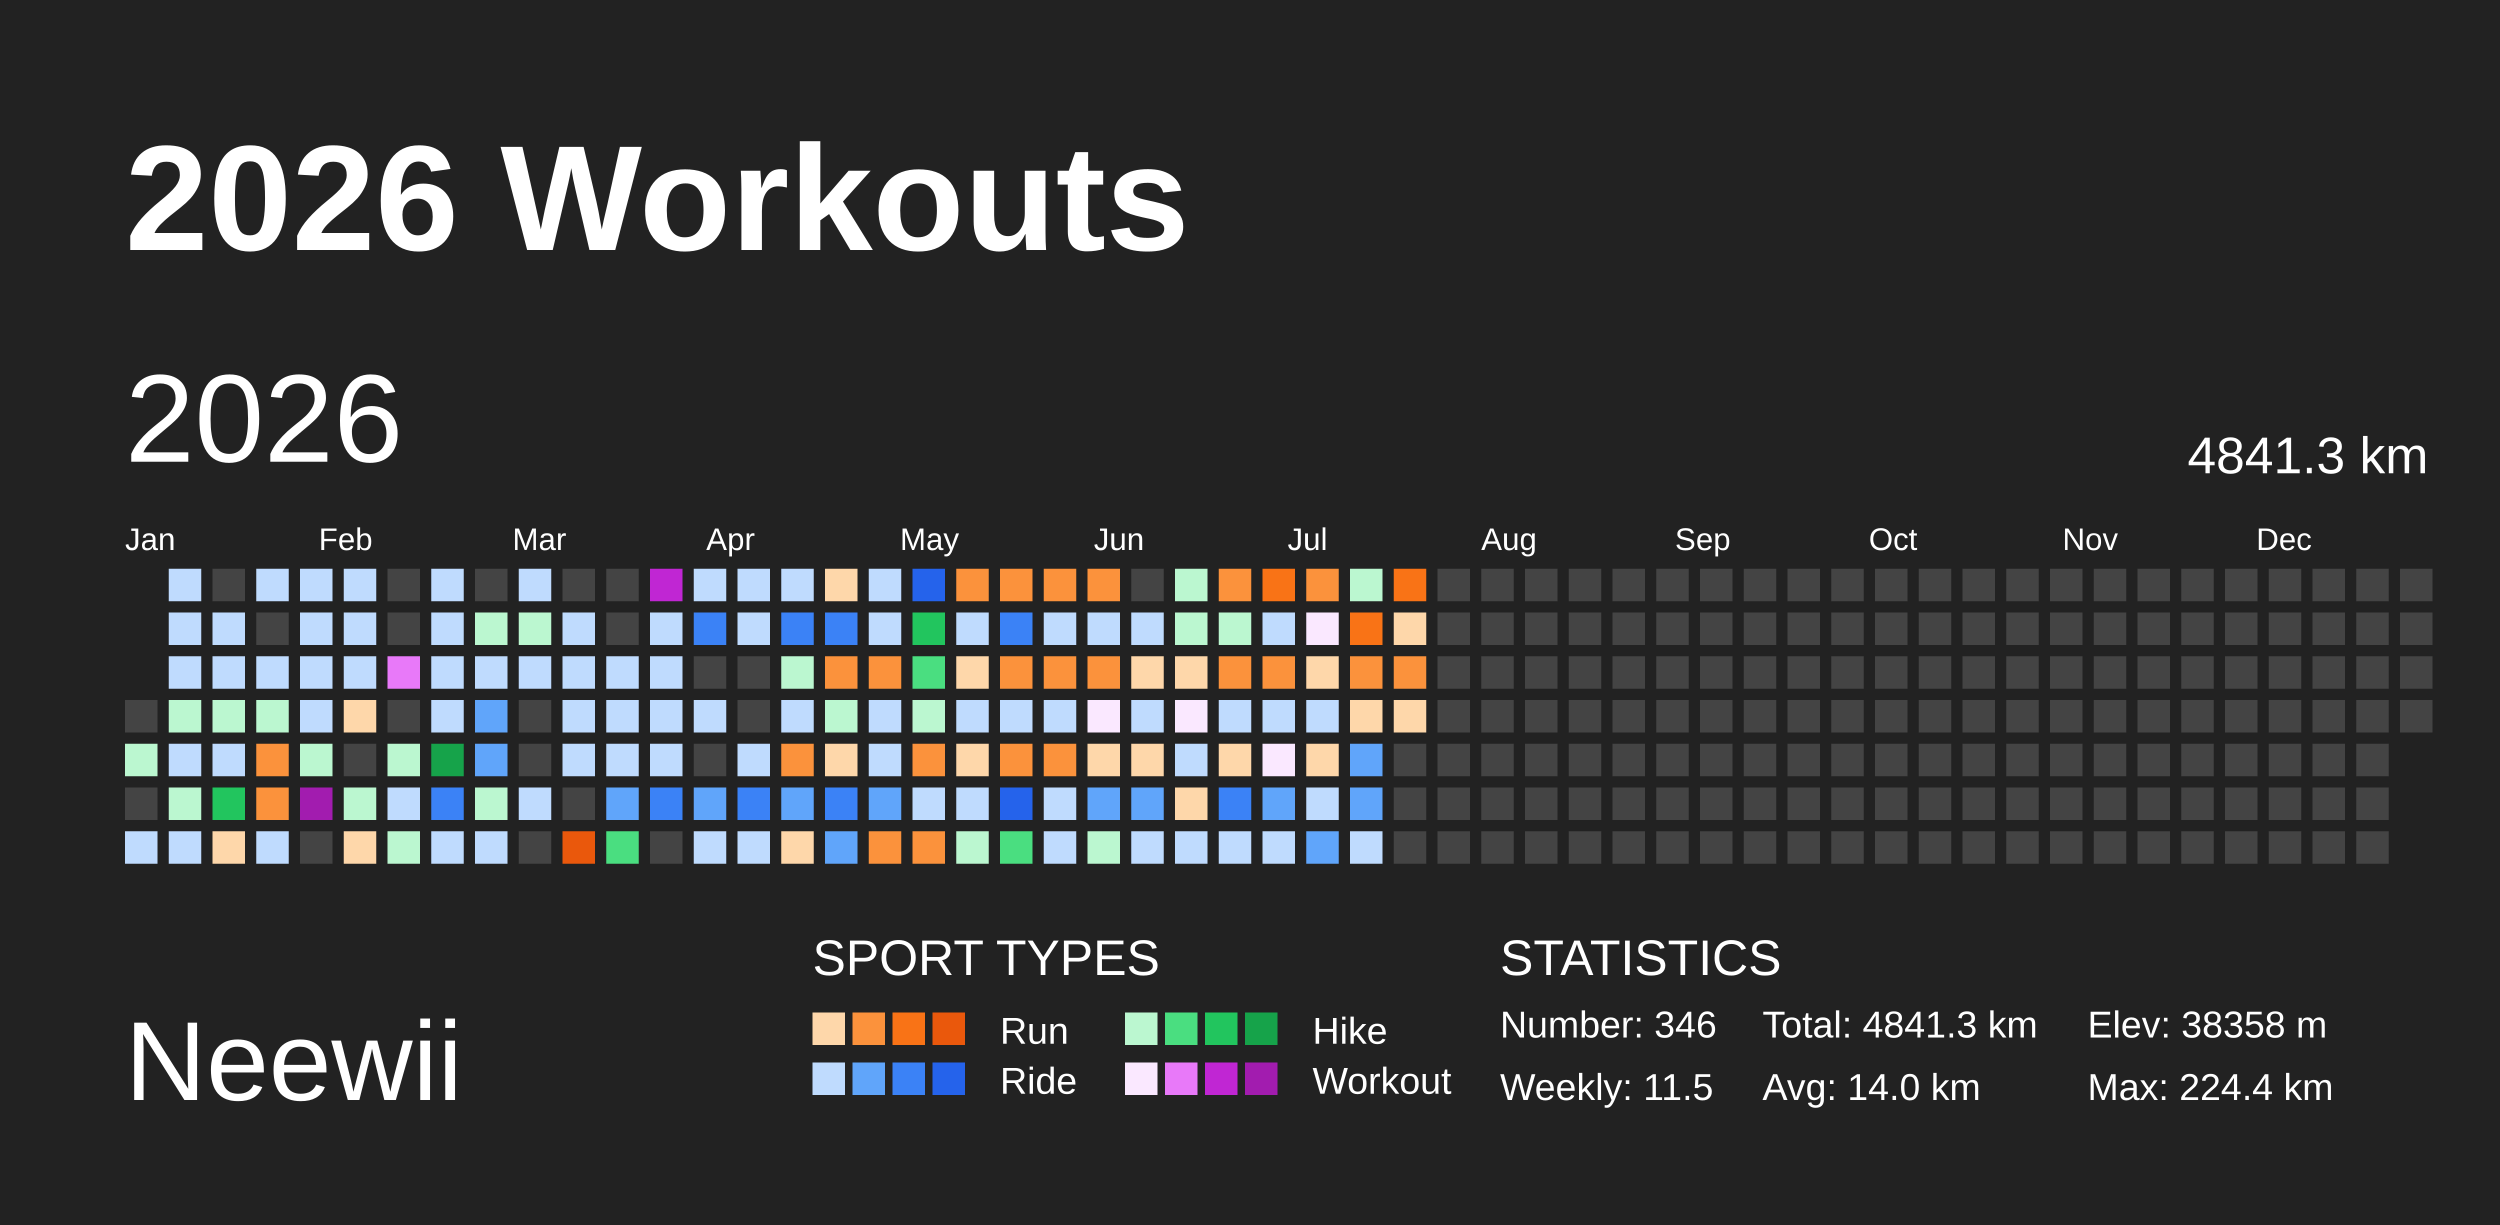
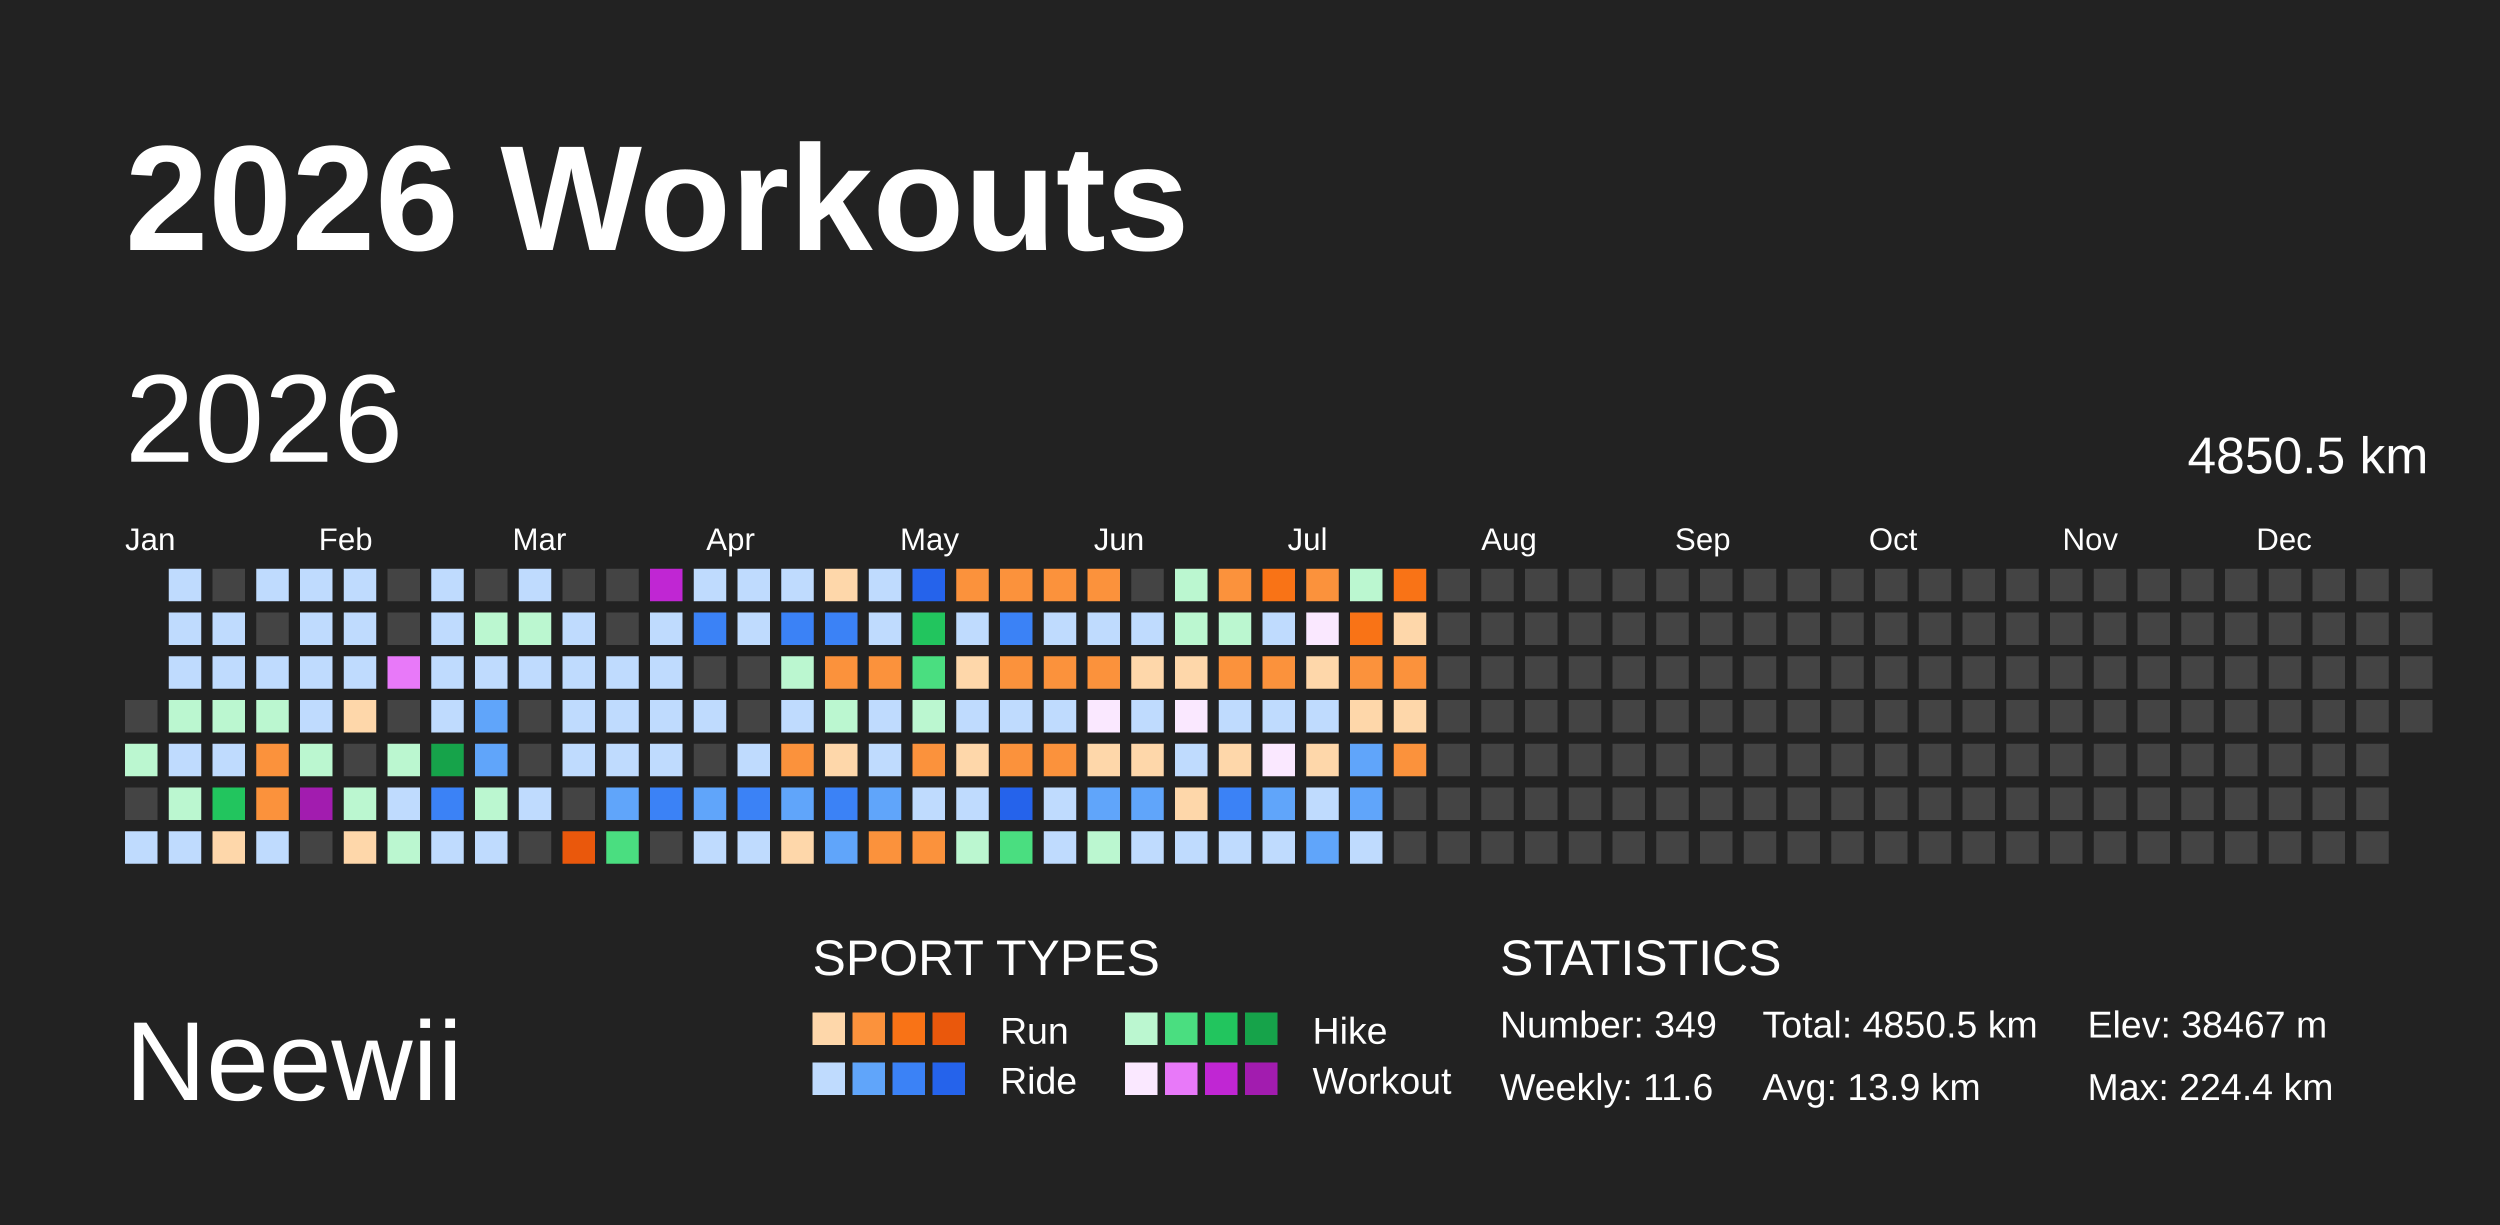
<svg xmlns="http://www.w3.org/2000/svg" baseProfile="full" height="98mm" version="1.1" viewBox="0,0,200,98" width="200mm">
  <defs />
  <rect fill="#222222" height="98" width="200" x="0" y="0" />
  <text fill="#FFFFFF" style="font-size:12px; font-family:Arial; font-weight:bold;" x="10" y="20">2026 Workouts</text>
  <text fill="#FFFFFF" style="font-size:9px; font-family:Arial" x="10" y="88">Neewii</text>
  <text fill="#FFFFFF" style="font-size:4px; font-family:Arial" x="65" y="78">SPORT TYPES</text>
  <rect fill="#fed7aa" height="2.6" width="2.6" x="65.0" y="81" />
  <rect fill="#fb923c" height="2.6" width="2.6" x="68.2" y="81" />
  <rect fill="#f97316" height="2.6" width="2.6" x="71.4" y="81" />
  <rect fill="#ea580c" height="2.6" width="2.6" x="74.6" y="81" />
  <text fill="#FFFFFF" style="font-size:3px; font-family:Arial" x="80" y="83.5">Run</text>
  <rect fill="#bbf7d0" height="2.6" width="2.6" x="90.0" y="81" />
  <rect fill="#4ade80" height="2.6" width="2.6" x="93.2" y="81" />
  <rect fill="#22c55e" height="2.6" width="2.6" x="96.4" y="81" />
  <rect fill="#16a34a" height="2.6" width="2.6" x="99.6" y="81" />
  <text fill="#FFFFFF" style="font-size:3px; font-family:Arial" x="105" y="83.5">Hike</text>
  <rect fill="#bfdbfe" height="2.6" width="2.6" x="65.0" y="85" />
  <rect fill="#60a5fa" height="2.6" width="2.6" x="68.2" y="85" />
  <rect fill="#3b82f6" height="2.6" width="2.6" x="71.4" y="85" />
  <rect fill="#2563eb" height="2.6" width="2.6" x="74.6" y="85" />
  <text fill="#FFFFFF" style="font-size:3px; font-family:Arial" x="80" y="87.5">Ride</text>
  <rect fill="#fae8ff" height="2.6" width="2.6" x="90.0" y="85" />
  <rect fill="#e879f9" height="2.6" width="2.6" x="93.2" y="85" />
  <rect fill="#c026d3" height="2.6" width="2.6" x="96.4" y="85" />
  <rect fill="#a21caf" height="2.6" width="2.6" x="99.6" y="85" />
  <text fill="#FFFFFF" style="font-size:3px; font-family:Arial" x="105" y="87.5">Workout</text>
  <text fill="#FFFFFF" style="font-size:4px; font-family:Arial" x="120" y="78">STATISTICS</text>
-   <text fill="#FFFFFF" style="font-size:3px; font-family:Arial" x="120" y="83">Number: 346</text>
-   <text fill="#FFFFFF" style="font-size:3px; font-family:Arial" x="120" y="88">Weekly: 11.5</text>
-   <text fill="#FFFFFF" style="font-size:3px; font-family:Arial" x="141" y="83">Total: 4841.3 km</text>
-   <text fill="#FFFFFF" style="font-size:3px; font-family:Arial" x="141" y="88">Avg: 14.0 km</text>
-   <text fill="#FFFFFF" style="font-size:3px; font-family:Arial" x="167" y="83">Elev: 38358 m</text>
+   <text fill="#FFFFFF" style="font-size:3px; font-family:Arial" x="120" y="83">Number: 349</text>
+   <text fill="#FFFFFF" style="font-size:3px; font-family:Arial" x="120" y="88">Weekly: 11.6</text>
+   <text fill="#FFFFFF" style="font-size:3px; font-family:Arial" x="141" y="83">Total: 4850.5 km</text>
+   <text fill="#FFFFFF" style="font-size:3px; font-family:Arial" x="141" y="88">Avg: 13.9 km</text>
+   <text fill="#FFFFFF" style="font-size:3px; font-family:Arial" x="167" y="83">Elev: 38467 m</text>
  <text fill="#FFFFFF" style="font-size:3px; font-family:Arial" x="167" y="88">Max: 224.4 km</text>
  <text dominant-baseline="hanging" fill="#FFFFFF" style="font-size:10.0px; font-family:Arial;" x="10" y="30">2026</text>
-   <text dominant-baseline="hanging" fill="#FFFFFF" style="font-size:4.125px; font-family:Arial;" x="175" y="35">4841.3 km</text>
+   <text dominant-baseline="hanging" fill="#FFFFFF" style="font-size:4.125px; font-family:Arial;" x="175" y="35">4850.5 km</text>
  <text fill="#FFFFFF" style="font-size:2.5px; font-family:Arial" x="10.0" y="44">Jan</text>
  <text fill="#FFFFFF" style="font-size:2.5px; font-family:Arial" x="25.5" y="44">Feb</text>
  <text fill="#FFFFFF" style="font-size:2.5px; font-family:Arial" x="41.0" y="44">Mar</text>
  <text fill="#FFFFFF" style="font-size:2.5px; font-family:Arial" x="56.5" y="44">Apr</text>
  <text fill="#FFFFFF" style="font-size:2.5px; font-family:Arial" x="72.0" y="44">May</text>
  <text fill="#FFFFFF" style="font-size:2.5px; font-family:Arial" x="87.5" y="44">Jun</text>
  <text fill="#FFFFFF" style="font-size:2.5px; font-family:Arial" x="103.0" y="44">Jul</text>
  <text fill="#FFFFFF" style="font-size:2.5px; font-family:Arial" x="118.5" y="44">Aug</text>
  <text fill="#FFFFFF" style="font-size:2.5px; font-family:Arial" x="134.0" y="44">Sep</text>
  <text fill="#FFFFFF" style="font-size:2.5px; font-family:Arial" x="149.5" y="44">Oct</text>
  <text fill="#FFFFFF" style="font-size:2.5px; font-family:Arial" x="165.0" y="44">Nov</text>
  <text fill="#FFFFFF" style="font-size:2.5px; font-family:Arial" x="180.5" y="44">Dec</text>
  <rect fill="#444444" height="2.6" width="2.6" x="10.0" y="56.0" />
  <rect fill="#bbf7d0" height="2.6" width="2.6" x="10.0" y="59.5" />
  <rect fill="#444444" height="2.6" width="2.6" x="10.0" y="63.0" />
  <rect fill="#bfdbfe" height="2.6" width="2.6" x="10.0" y="66.5" />
  <rect fill="#bfdbfe" height="2.6" width="2.6" x="13.5" y="45.5" />
  <rect fill="#bfdbfe" height="2.6" width="2.6" x="13.5" y="49.0" />
  <rect fill="#bfdbfe" height="2.6" width="2.6" x="13.5" y="52.5" />
  <rect fill="#bbf7d0" height="2.6" width="2.6" x="13.5" y="56.0" />
  <rect fill="#bfdbfe" height="2.6" width="2.6" x="13.5" y="59.5" />
  <rect fill="#bbf7d0" height="2.6" width="2.6" x="13.5" y="63.0" />
  <rect fill="#bfdbfe" height="2.6" width="2.6" x="13.5" y="66.5" />
  <rect fill="#444444" height="2.6" width="2.6" x="17.0" y="45.5" />
  <rect fill="#bfdbfe" height="2.6" width="2.6" x="17.0" y="49.0" />
  <rect fill="#bfdbfe" height="2.6" width="2.6" x="17.0" y="52.5" />
  <rect fill="#bbf7d0" height="2.6" width="2.6" x="17.0" y="56.0" />
  <rect fill="#bfdbfe" height="2.6" width="2.6" x="17.0" y="59.5" />
  <rect fill="#22c55e" height="2.6" width="2.6" x="17.0" y="63.0" />
  <rect fill="#fed7aa" height="2.6" width="2.6" x="17.0" y="66.5" />
  <rect fill="#bfdbfe" height="2.6" width="2.6" x="20.5" y="45.5" />
  <rect fill="#444444" height="2.6" width="2.6" x="20.5" y="49.0" />
  <rect fill="#bfdbfe" height="2.6" width="2.6" x="20.5" y="52.5" />
  <rect fill="#bbf7d0" height="2.6" width="2.6" x="20.5" y="56.0" />
  <rect fill="#fb923c" height="2.6" width="2.6" x="20.5" y="59.5" />
  <rect fill="#fb923c" height="2.6" width="2.6" x="20.5" y="63.0" />
  <rect fill="#bfdbfe" height="2.6" width="2.6" x="20.5" y="66.5" />
  <rect fill="#bfdbfe" height="2.6" width="2.6" x="24.0" y="45.5" />
  <rect fill="#bfdbfe" height="2.6" width="2.6" x="24.0" y="49.0" />
  <rect fill="#bfdbfe" height="2.6" width="2.6" x="24.0" y="52.5" />
  <rect fill="#bfdbfe" height="2.6" width="2.6" x="24.0" y="56.0" />
  <rect fill="#bbf7d0" height="2.6" width="2.6" x="24.0" y="59.5" />
  <rect fill="#a21caf" height="2.6" width="2.6" x="24.0" y="63.0" />
  <rect fill="#444444" height="2.6" width="2.6" x="24.0" y="66.5" />
  <rect fill="#bfdbfe" height="2.6" width="2.6" x="27.5" y="45.5" />
  <rect fill="#bfdbfe" height="2.6" width="2.6" x="27.5" y="49.0" />
  <rect fill="#bfdbfe" height="2.6" width="2.6" x="27.5" y="52.5" />
  <rect fill="#fed7aa" height="2.6" width="2.6" x="27.5" y="56.0" />
  <rect fill="#444444" height="2.6" width="2.6" x="27.5" y="59.5" />
  <rect fill="#bbf7d0" height="2.6" width="2.6" x="27.5" y="63.0" />
  <rect fill="#fed7aa" height="2.6" width="2.6" x="27.5" y="66.5" />
  <rect fill="#444444" height="2.6" width="2.6" x="31.0" y="45.5" />
  <rect fill="#444444" height="2.6" width="2.6" x="31.0" y="49.0" />
  <rect fill="#e879f9" height="2.6" width="2.6" x="31.0" y="52.5" />
  <rect fill="#444444" height="2.6" width="2.6" x="31.0" y="56.0" />
  <rect fill="#bbf7d0" height="2.6" width="2.6" x="31.0" y="59.5" />
  <rect fill="#bfdbfe" height="2.6" width="2.6" x="31.0" y="63.0" />
  <rect fill="#bbf7d0" height="2.6" width="2.6" x="31.0" y="66.5" />
  <rect fill="#bfdbfe" height="2.6" width="2.6" x="34.5" y="45.5" />
  <rect fill="#bfdbfe" height="2.6" width="2.6" x="34.5" y="49.0" />
  <rect fill="#bfdbfe" height="2.6" width="2.6" x="34.5" y="52.5" />
  <rect fill="#bfdbfe" height="2.6" width="2.6" x="34.5" y="56.0" />
  <rect fill="#16a34a" height="2.6" width="2.6" x="34.5" y="59.5" />
  <rect fill="#3b82f6" height="2.6" width="2.6" x="34.5" y="63.0" />
  <rect fill="#bfdbfe" height="2.6" width="2.6" x="34.5" y="66.5" />
  <rect fill="#444444" height="2.6" width="2.6" x="38.0" y="45.5" />
  <rect fill="#bbf7d0" height="2.6" width="2.6" x="38.0" y="49.0" />
  <rect fill="#bfdbfe" height="2.6" width="2.6" x="38.0" y="52.5" />
  <rect fill="#60a5fa" height="2.6" width="2.6" x="38.0" y="56.0" />
  <rect fill="#60a5fa" height="2.6" width="2.6" x="38.0" y="59.5" />
  <rect fill="#bbf7d0" height="2.6" width="2.6" x="38.0" y="63.0" />
  <rect fill="#bfdbfe" height="2.6" width="2.6" x="38.0" y="66.5" />
  <rect fill="#bfdbfe" height="2.6" width="2.6" x="41.5" y="45.5" />
  <rect fill="#bbf7d0" height="2.6" width="2.6" x="41.5" y="49.0" />
  <rect fill="#bfdbfe" height="2.6" width="2.6" x="41.5" y="52.5" />
  <rect fill="#444444" height="2.6" width="2.6" x="41.5" y="56.0" />
  <rect fill="#444444" height="2.6" width="2.6" x="41.5" y="59.5" />
  <rect fill="#bfdbfe" height="2.6" width="2.6" x="41.5" y="63.0" />
  <rect fill="#444444" height="2.6" width="2.6" x="41.5" y="66.5" />
  <rect fill="#444444" height="2.6" width="2.6" x="45.0" y="45.5" />
  <rect fill="#bfdbfe" height="2.6" width="2.6" x="45.0" y="49.0" />
  <rect fill="#bfdbfe" height="2.6" width="2.6" x="45.0" y="52.5" />
  <rect fill="#bfdbfe" height="2.6" width="2.6" x="45.0" y="56.0" />
  <rect fill="#bfdbfe" height="2.6" width="2.6" x="45.0" y="59.5" />
  <rect fill="#444444" height="2.6" width="2.6" x="45.0" y="63.0" />
  <rect fill="#ea580c" height="2.6" width="2.6" x="45.0" y="66.5" />
  <rect fill="#444444" height="2.6" width="2.6" x="48.5" y="45.5" />
  <rect fill="#444444" height="2.6" width="2.6" x="48.5" y="49.0" />
  <rect fill="#bfdbfe" height="2.6" width="2.6" x="48.5" y="52.5" />
  <rect fill="#bfdbfe" height="2.6" width="2.6" x="48.5" y="56.0" />
  <rect fill="#bfdbfe" height="2.6" width="2.6" x="48.5" y="59.5" />
  <rect fill="#60a5fa" height="2.6" width="2.6" x="48.5" y="63.0" />
  <rect fill="#4ade80" height="2.6" width="2.6" x="48.5" y="66.5" />
  <rect fill="#c026d3" height="2.6" width="2.6" x="52.0" y="45.5" />
  <rect fill="#bfdbfe" height="2.6" width="2.6" x="52.0" y="49.0" />
  <rect fill="#bfdbfe" height="2.6" width="2.6" x="52.0" y="52.5" />
  <rect fill="#bfdbfe" height="2.6" width="2.6" x="52.0" y="56.0" />
  <rect fill="#bfdbfe" height="2.6" width="2.6" x="52.0" y="59.5" />
  <rect fill="#3b82f6" height="2.6" width="2.6" x="52.0" y="63.0" />
  <rect fill="#444444" height="2.6" width="2.6" x="52.0" y="66.5" />
  <rect fill="#bfdbfe" height="2.6" width="2.6" x="55.5" y="45.5" />
  <rect fill="#3b82f6" height="2.6" width="2.6" x="55.5" y="49.0" />
  <rect fill="#444444" height="2.6" width="2.6" x="55.5" y="52.5" />
  <rect fill="#bfdbfe" height="2.6" width="2.6" x="55.5" y="56.0" />
  <rect fill="#444444" height="2.6" width="2.6" x="55.5" y="59.5" />
  <rect fill="#60a5fa" height="2.6" width="2.6" x="55.5" y="63.0" />
  <rect fill="#bfdbfe" height="2.6" width="2.6" x="55.5" y="66.5" />
  <rect fill="#bfdbfe" height="2.6" width="2.6" x="59.0" y="45.5" />
  <rect fill="#bfdbfe" height="2.6" width="2.6" x="59.0" y="49.0" />
  <rect fill="#444444" height="2.6" width="2.6" x="59.0" y="52.5" />
  <rect fill="#444444" height="2.6" width="2.6" x="59.0" y="56.0" />
  <rect fill="#bfdbfe" height="2.6" width="2.6" x="59.0" y="59.5" />
  <rect fill="#3b82f6" height="2.6" width="2.6" x="59.0" y="63.0" />
  <rect fill="#bfdbfe" height="2.6" width="2.6" x="59.0" y="66.5" />
  <rect fill="#bfdbfe" height="2.6" width="2.6" x="62.5" y="45.5" />
  <rect fill="#3b82f6" height="2.6" width="2.6" x="62.5" y="49.0" />
  <rect fill="#bbf7d0" height="2.6" width="2.6" x="62.5" y="52.5" />
  <rect fill="#bfdbfe" height="2.6" width="2.6" x="62.5" y="56.0" />
  <rect fill="#fb923c" height="2.6" width="2.6" x="62.5" y="59.5" />
  <rect fill="#60a5fa" height="2.6" width="2.6" x="62.5" y="63.0" />
  <rect fill="#fed7aa" height="2.6" width="2.6" x="62.5" y="66.5" />
  <rect fill="#fed7aa" height="2.6" width="2.6" x="66.0" y="45.5" />
  <rect fill="#3b82f6" height="2.6" width="2.6" x="66.0" y="49.0" />
  <rect fill="#fb923c" height="2.6" width="2.6" x="66.0" y="52.5" />
  <rect fill="#bbf7d0" height="2.6" width="2.6" x="66.0" y="56.0" />
  <rect fill="#fed7aa" height="2.6" width="2.6" x="66.0" y="59.5" />
  <rect fill="#3b82f6" height="2.6" width="2.6" x="66.0" y="63.0" />
  <rect fill="#60a5fa" height="2.6" width="2.6" x="66.0" y="66.5" />
  <rect fill="#bfdbfe" height="2.6" width="2.6" x="69.5" y="45.5" />
  <rect fill="#bfdbfe" height="2.6" width="2.6" x="69.5" y="49.0" />
  <rect fill="#fb923c" height="2.6" width="2.6" x="69.5" y="52.5" />
  <rect fill="#bfdbfe" height="2.6" width="2.6" x="69.5" y="56.0" />
  <rect fill="#bfdbfe" height="2.6" width="2.6" x="69.5" y="59.5" />
  <rect fill="#60a5fa" height="2.6" width="2.6" x="69.5" y="63.0" />
  <rect fill="#fb923c" height="2.6" width="2.6" x="69.5" y="66.5" />
  <rect fill="#2563eb" height="2.6" width="2.6" x="73.0" y="45.5" />
  <rect fill="#22c55e" height="2.6" width="2.6" x="73.0" y="49.0" />
  <rect fill="#4ade80" height="2.6" width="2.6" x="73.0" y="52.5" />
  <rect fill="#bbf7d0" height="2.6" width="2.6" x="73.0" y="56.0" />
  <rect fill="#fb923c" height="2.6" width="2.6" x="73.0" y="59.5" />
  <rect fill="#bfdbfe" height="2.6" width="2.6" x="73.0" y="63.0" />
  <rect fill="#fb923c" height="2.6" width="2.6" x="73.0" y="66.5" />
  <rect fill="#fb923c" height="2.6" width="2.6" x="76.5" y="45.5" />
  <rect fill="#bfdbfe" height="2.6" width="2.6" x="76.5" y="49.0" />
  <rect fill="#fed7aa" height="2.6" width="2.6" x="76.5" y="52.5" />
  <rect fill="#bfdbfe" height="2.6" width="2.6" x="76.5" y="56.0" />
  <rect fill="#fed7aa" height="2.6" width="2.6" x="76.5" y="59.5" />
  <rect fill="#bfdbfe" height="2.6" width="2.6" x="76.5" y="63.0" />
  <rect fill="#bbf7d0" height="2.6" width="2.6" x="76.5" y="66.5" />
  <rect fill="#fb923c" height="2.6" width="2.6" x="80.0" y="45.5" />
  <rect fill="#3b82f6" height="2.6" width="2.6" x="80.0" y="49.0" />
  <rect fill="#fb923c" height="2.6" width="2.6" x="80.0" y="52.5" />
  <rect fill="#bfdbfe" height="2.6" width="2.6" x="80.0" y="56.0" />
  <rect fill="#fb923c" height="2.6" width="2.6" x="80.0" y="59.5" />
  <rect fill="#2563eb" height="2.6" width="2.6" x="80.0" y="63.0" />
  <rect fill="#4ade80" height="2.6" width="2.6" x="80.0" y="66.5" />
  <rect fill="#fb923c" height="2.6" width="2.6" x="83.5" y="45.5" />
  <rect fill="#bfdbfe" height="2.6" width="2.6" x="83.5" y="49.0" />
  <rect fill="#fb923c" height="2.6" width="2.6" x="83.5" y="52.5" />
  <rect fill="#bfdbfe" height="2.6" width="2.6" x="83.5" y="56.0" />
  <rect fill="#fb923c" height="2.6" width="2.6" x="83.5" y="59.5" />
  <rect fill="#bfdbfe" height="2.6" width="2.6" x="83.5" y="63.0" />
  <rect fill="#bfdbfe" height="2.6" width="2.6" x="83.5" y="66.5" />
  <rect fill="#fb923c" height="2.6" width="2.6" x="87.0" y="45.5" />
  <rect fill="#bfdbfe" height="2.6" width="2.6" x="87.0" y="49.0" />
  <rect fill="#fb923c" height="2.6" width="2.6" x="87.0" y="52.5" />
  <rect fill="#fae8ff" height="2.6" width="2.6" x="87.0" y="56.0" />
  <rect fill="#fed7aa" height="2.6" width="2.6" x="87.0" y="59.5" />
  <rect fill="#60a5fa" height="2.6" width="2.6" x="87.0" y="63.0" />
  <rect fill="#bbf7d0" height="2.6" width="2.6" x="87.0" y="66.5" />
  <rect fill="#444444" height="2.6" width="2.6" x="90.5" y="45.5" />
  <rect fill="#bfdbfe" height="2.6" width="2.6" x="90.5" y="49.0" />
  <rect fill="#fed7aa" height="2.6" width="2.6" x="90.5" y="52.5" />
  <rect fill="#bfdbfe" height="2.6" width="2.6" x="90.5" y="56.0" />
  <rect fill="#fed7aa" height="2.6" width="2.6" x="90.5" y="59.5" />
  <rect fill="#60a5fa" height="2.6" width="2.6" x="90.5" y="63.0" />
  <rect fill="#bfdbfe" height="2.6" width="2.6" x="90.5" y="66.5" />
  <rect fill="#bbf7d0" height="2.6" width="2.6" x="94.0" y="45.5" />
  <rect fill="#bbf7d0" height="2.6" width="2.6" x="94.0" y="49.0" />
  <rect fill="#fed7aa" height="2.6" width="2.6" x="94.0" y="52.5" />
  <rect fill="#fae8ff" height="2.6" width="2.6" x="94.0" y="56.0" />
  <rect fill="#bfdbfe" height="2.6" width="2.6" x="94.0" y="59.5" />
  <rect fill="#fed7aa" height="2.6" width="2.6" x="94.0" y="63.0" />
  <rect fill="#bfdbfe" height="2.6" width="2.6" x="94.0" y="66.5" />
  <rect fill="#fb923c" height="2.6" width="2.6" x="97.5" y="45.5" />
  <rect fill="#bbf7d0" height="2.6" width="2.6" x="97.5" y="49.0" />
  <rect fill="#fb923c" height="2.6" width="2.6" x="97.5" y="52.5" />
  <rect fill="#bfdbfe" height="2.6" width="2.6" x="97.5" y="56.0" />
  <rect fill="#fed7aa" height="2.6" width="2.6" x="97.5" y="59.5" />
  <rect fill="#3b82f6" height="2.6" width="2.6" x="97.5" y="63.0" />
  <rect fill="#bfdbfe" height="2.6" width="2.6" x="97.5" y="66.5" />
  <rect fill="#f97316" height="2.6" width="2.6" x="101.0" y="45.5" />
  <rect fill="#bfdbfe" height="2.6" width="2.6" x="101.0" y="49.0" />
  <rect fill="#fb923c" height="2.6" width="2.6" x="101.0" y="52.5" />
  <rect fill="#bfdbfe" height="2.6" width="2.6" x="101.0" y="56.0" />
  <rect fill="#fae8ff" height="2.6" width="2.6" x="101.0" y="59.5" />
  <rect fill="#60a5fa" height="2.6" width="2.6" x="101.0" y="63.0" />
  <rect fill="#bfdbfe" height="2.6" width="2.6" x="101.0" y="66.5" />
  <rect fill="#fb923c" height="2.6" width="2.6" x="104.5" y="45.5" />
  <rect fill="#fae8ff" height="2.6" width="2.6" x="104.5" y="49.0" />
  <rect fill="#fed7aa" height="2.6" width="2.6" x="104.5" y="52.5" />
  <rect fill="#bfdbfe" height="2.6" width="2.6" x="104.5" y="56.0" />
  <rect fill="#fed7aa" height="2.6" width="2.6" x="104.5" y="59.5" />
  <rect fill="#bfdbfe" height="2.6" width="2.6" x="104.5" y="63.0" />
  <rect fill="#60a5fa" height="2.6" width="2.6" x="104.5" y="66.5" />
  <rect fill="#bbf7d0" height="2.6" width="2.6" x="108.0" y="45.5" />
  <rect fill="#f97316" height="2.6" width="2.6" x="108.0" y="49.0" />
  <rect fill="#fb923c" height="2.6" width="2.6" x="108.0" y="52.5" />
  <rect fill="#fed7aa" height="2.6" width="2.6" x="108.0" y="56.0" />
  <rect fill="#60a5fa" height="2.6" width="2.6" x="108.0" y="59.5" />
  <rect fill="#60a5fa" height="2.6" width="2.6" x="108.0" y="63.0" />
  <rect fill="#bfdbfe" height="2.6" width="2.6" x="108.0" y="66.5" />
  <rect fill="#f97316" height="2.6" width="2.6" x="111.5" y="45.5" />
  <rect fill="#fed7aa" height="2.6" width="2.6" x="111.5" y="49.0" />
  <rect fill="#fb923c" height="2.6" width="2.6" x="111.5" y="52.5" />
  <rect fill="#fed7aa" height="2.6" width="2.6" x="111.5" y="56.0" />
-   <rect fill="#444444" height="2.6" width="2.6" x="111.5" y="59.5" />
+   <rect fill="#fb923c" height="2.6" width="2.6" x="111.5" y="59.5" />
  <rect fill="#444444" height="2.6" width="2.6" x="111.5" y="63.0" />
  <rect fill="#444444" height="2.6" width="2.6" x="111.5" y="66.5" />
  <rect fill="#444444" height="2.6" width="2.6" x="115.0" y="45.5" />
  <rect fill="#444444" height="2.6" width="2.6" x="115.0" y="49.0" />
  <rect fill="#444444" height="2.6" width="2.6" x="115.0" y="52.5" />
  <rect fill="#444444" height="2.6" width="2.6" x="115.0" y="56.0" />
  <rect fill="#444444" height="2.6" width="2.6" x="115.0" y="59.5" />
  <rect fill="#444444" height="2.6" width="2.6" x="115.0" y="63.0" />
  <rect fill="#444444" height="2.6" width="2.6" x="115.0" y="66.5" />
  <rect fill="#444444" height="2.6" width="2.6" x="118.5" y="45.5" />
  <rect fill="#444444" height="2.6" width="2.6" x="118.5" y="49.0" />
  <rect fill="#444444" height="2.6" width="2.6" x="118.5" y="52.5" />
  <rect fill="#444444" height="2.6" width="2.6" x="118.5" y="56.0" />
  <rect fill="#444444" height="2.6" width="2.6" x="118.5" y="59.5" />
  <rect fill="#444444" height="2.6" width="2.6" x="118.5" y="63.0" />
  <rect fill="#444444" height="2.6" width="2.6" x="118.5" y="66.5" />
  <rect fill="#444444" height="2.6" width="2.6" x="122.0" y="45.5" />
  <rect fill="#444444" height="2.6" width="2.6" x="122.0" y="49.0" />
  <rect fill="#444444" height="2.6" width="2.6" x="122.0" y="52.5" />
  <rect fill="#444444" height="2.6" width="2.6" x="122.0" y="56.0" />
  <rect fill="#444444" height="2.6" width="2.6" x="122.0" y="59.5" />
  <rect fill="#444444" height="2.6" width="2.6" x="122.0" y="63.0" />
  <rect fill="#444444" height="2.6" width="2.6" x="122.0" y="66.5" />
  <rect fill="#444444" height="2.6" width="2.6" x="125.5" y="45.5" />
  <rect fill="#444444" height="2.6" width="2.6" x="125.5" y="49.0" />
  <rect fill="#444444" height="2.6" width="2.6" x="125.5" y="52.5" />
  <rect fill="#444444" height="2.6" width="2.6" x="125.5" y="56.0" />
  <rect fill="#444444" height="2.6" width="2.6" x="125.5" y="59.5" />
  <rect fill="#444444" height="2.6" width="2.6" x="125.5" y="63.0" />
  <rect fill="#444444" height="2.6" width="2.6" x="125.5" y="66.5" />
  <rect fill="#444444" height="2.6" width="2.6" x="129.0" y="45.5" />
  <rect fill="#444444" height="2.6" width="2.6" x="129.0" y="49.0" />
  <rect fill="#444444" height="2.6" width="2.6" x="129.0" y="52.5" />
  <rect fill="#444444" height="2.6" width="2.6" x="129.0" y="56.0" />
  <rect fill="#444444" height="2.6" width="2.6" x="129.0" y="59.5" />
  <rect fill="#444444" height="2.6" width="2.6" x="129.0" y="63.0" />
  <rect fill="#444444" height="2.6" width="2.6" x="129.0" y="66.5" />
  <rect fill="#444444" height="2.6" width="2.6" x="132.5" y="45.5" />
  <rect fill="#444444" height="2.6" width="2.6" x="132.5" y="49.0" />
  <rect fill="#444444" height="2.6" width="2.6" x="132.5" y="52.5" />
  <rect fill="#444444" height="2.6" width="2.6" x="132.5" y="56.0" />
  <rect fill="#444444" height="2.6" width="2.6" x="132.5" y="59.5" />
  <rect fill="#444444" height="2.6" width="2.6" x="132.5" y="63.0" />
  <rect fill="#444444" height="2.6" width="2.6" x="132.5" y="66.5" />
  <rect fill="#444444" height="2.6" width="2.6" x="136.0" y="45.5" />
  <rect fill="#444444" height="2.6" width="2.6" x="136.0" y="49.0" />
  <rect fill="#444444" height="2.6" width="2.6" x="136.0" y="52.5" />
  <rect fill="#444444" height="2.6" width="2.6" x="136.0" y="56.0" />
  <rect fill="#444444" height="2.6" width="2.6" x="136.0" y="59.5" />
  <rect fill="#444444" height="2.6" width="2.6" x="136.0" y="63.0" />
  <rect fill="#444444" height="2.6" width="2.6" x="136.0" y="66.5" />
  <rect fill="#444444" height="2.6" width="2.6" x="139.5" y="45.5" />
  <rect fill="#444444" height="2.6" width="2.6" x="139.5" y="49.0" />
  <rect fill="#444444" height="2.6" width="2.6" x="139.5" y="52.5" />
  <rect fill="#444444" height="2.6" width="2.6" x="139.5" y="56.0" />
  <rect fill="#444444" height="2.6" width="2.6" x="139.5" y="59.5" />
  <rect fill="#444444" height="2.6" width="2.6" x="139.5" y="63.0" />
  <rect fill="#444444" height="2.6" width="2.6" x="139.5" y="66.5" />
  <rect fill="#444444" height="2.6" width="2.6" x="143.0" y="45.5" />
  <rect fill="#444444" height="2.6" width="2.6" x="143.0" y="49.0" />
  <rect fill="#444444" height="2.6" width="2.6" x="143.0" y="52.5" />
  <rect fill="#444444" height="2.6" width="2.6" x="143.0" y="56.0" />
  <rect fill="#444444" height="2.6" width="2.6" x="143.0" y="59.5" />
  <rect fill="#444444" height="2.6" width="2.6" x="143.0" y="63.0" />
  <rect fill="#444444" height="2.6" width="2.6" x="143.0" y="66.5" />
  <rect fill="#444444" height="2.6" width="2.6" x="146.5" y="45.5" />
  <rect fill="#444444" height="2.6" width="2.6" x="146.5" y="49.0" />
  <rect fill="#444444" height="2.6" width="2.6" x="146.5" y="52.5" />
  <rect fill="#444444" height="2.6" width="2.6" x="146.5" y="56.0" />
  <rect fill="#444444" height="2.6" width="2.6" x="146.5" y="59.5" />
  <rect fill="#444444" height="2.6" width="2.6" x="146.5" y="63.0" />
  <rect fill="#444444" height="2.6" width="2.6" x="146.5" y="66.5" />
  <rect fill="#444444" height="2.6" width="2.6" x="150.0" y="45.5" />
  <rect fill="#444444" height="2.6" width="2.6" x="150.0" y="49.0" />
  <rect fill="#444444" height="2.6" width="2.6" x="150.0" y="52.5" />
  <rect fill="#444444" height="2.6" width="2.6" x="150.0" y="56.0" />
  <rect fill="#444444" height="2.6" width="2.6" x="150.0" y="59.5" />
  <rect fill="#444444" height="2.6" width="2.6" x="150.0" y="63.0" />
  <rect fill="#444444" height="2.6" width="2.6" x="150.0" y="66.5" />
  <rect fill="#444444" height="2.6" width="2.6" x="153.5" y="45.5" />
  <rect fill="#444444" height="2.6" width="2.6" x="153.5" y="49.0" />
  <rect fill="#444444" height="2.6" width="2.6" x="153.5" y="52.5" />
  <rect fill="#444444" height="2.6" width="2.6" x="153.5" y="56.0" />
  <rect fill="#444444" height="2.6" width="2.6" x="153.5" y="59.5" />
  <rect fill="#444444" height="2.6" width="2.6" x="153.5" y="63.0" />
  <rect fill="#444444" height="2.6" width="2.6" x="153.5" y="66.5" />
  <rect fill="#444444" height="2.6" width="2.6" x="157.0" y="45.5" />
  <rect fill="#444444" height="2.6" width="2.6" x="157.0" y="49.0" />
  <rect fill="#444444" height="2.6" width="2.6" x="157.0" y="52.5" />
  <rect fill="#444444" height="2.6" width="2.6" x="157.0" y="56.0" />
  <rect fill="#444444" height="2.6" width="2.6" x="157.0" y="59.5" />
  <rect fill="#444444" height="2.6" width="2.6" x="157.0" y="63.0" />
  <rect fill="#444444" height="2.6" width="2.6" x="157.0" y="66.5" />
  <rect fill="#444444" height="2.6" width="2.6" x="160.5" y="45.5" />
  <rect fill="#444444" height="2.6" width="2.6" x="160.5" y="49.0" />
  <rect fill="#444444" height="2.6" width="2.6" x="160.5" y="52.5" />
  <rect fill="#444444" height="2.6" width="2.6" x="160.5" y="56.0" />
  <rect fill="#444444" height="2.6" width="2.6" x="160.5" y="59.5" />
  <rect fill="#444444" height="2.6" width="2.6" x="160.5" y="63.0" />
  <rect fill="#444444" height="2.6" width="2.6" x="160.5" y="66.5" />
  <rect fill="#444444" height="2.6" width="2.6" x="164.0" y="45.5" />
  <rect fill="#444444" height="2.6" width="2.6" x="164.0" y="49.0" />
  <rect fill="#444444" height="2.6" width="2.6" x="164.0" y="52.5" />
  <rect fill="#444444" height="2.6" width="2.6" x="164.0" y="56.0" />
  <rect fill="#444444" height="2.6" width="2.6" x="164.0" y="59.5" />
  <rect fill="#444444" height="2.6" width="2.6" x="164.0" y="63.0" />
  <rect fill="#444444" height="2.6" width="2.6" x="164.0" y="66.5" />
  <rect fill="#444444" height="2.6" width="2.6" x="167.5" y="45.5" />
  <rect fill="#444444" height="2.6" width="2.6" x="167.5" y="49.0" />
  <rect fill="#444444" height="2.6" width="2.6" x="167.5" y="52.5" />
  <rect fill="#444444" height="2.6" width="2.6" x="167.5" y="56.0" />
  <rect fill="#444444" height="2.6" width="2.6" x="167.5" y="59.5" />
  <rect fill="#444444" height="2.6" width="2.6" x="167.5" y="63.0" />
  <rect fill="#444444" height="2.6" width="2.6" x="167.5" y="66.5" />
  <rect fill="#444444" height="2.6" width="2.6" x="171.0" y="45.5" />
  <rect fill="#444444" height="2.6" width="2.6" x="171.0" y="49.0" />
  <rect fill="#444444" height="2.6" width="2.6" x="171.0" y="52.5" />
  <rect fill="#444444" height="2.6" width="2.6" x="171.0" y="56.0" />
  <rect fill="#444444" height="2.6" width="2.6" x="171.0" y="59.5" />
  <rect fill="#444444" height="2.6" width="2.6" x="171.0" y="63.0" />
  <rect fill="#444444" height="2.6" width="2.6" x="171.0" y="66.5" />
  <rect fill="#444444" height="2.6" width="2.6" x="174.5" y="45.5" />
  <rect fill="#444444" height="2.6" width="2.6" x="174.5" y="49.0" />
  <rect fill="#444444" height="2.6" width="2.6" x="174.5" y="52.5" />
  <rect fill="#444444" height="2.6" width="2.6" x="174.5" y="56.0" />
  <rect fill="#444444" height="2.6" width="2.6" x="174.5" y="59.5" />
  <rect fill="#444444" height="2.6" width="2.6" x="174.5" y="63.0" />
  <rect fill="#444444" height="2.6" width="2.6" x="174.5" y="66.5" />
  <rect fill="#444444" height="2.6" width="2.6" x="178.0" y="45.5" />
  <rect fill="#444444" height="2.6" width="2.6" x="178.0" y="49.0" />
  <rect fill="#444444" height="2.6" width="2.6" x="178.0" y="52.5" />
  <rect fill="#444444" height="2.6" width="2.6" x="178.0" y="56.0" />
  <rect fill="#444444" height="2.6" width="2.6" x="178.0" y="59.5" />
  <rect fill="#444444" height="2.6" width="2.6" x="178.0" y="63.0" />
  <rect fill="#444444" height="2.6" width="2.6" x="178.0" y="66.5" />
  <rect fill="#444444" height="2.6" width="2.6" x="181.5" y="45.5" />
  <rect fill="#444444" height="2.6" width="2.6" x="181.5" y="49.0" />
  <rect fill="#444444" height="2.6" width="2.6" x="181.5" y="52.5" />
  <rect fill="#444444" height="2.6" width="2.6" x="181.5" y="56.0" />
  <rect fill="#444444" height="2.6" width="2.6" x="181.5" y="59.5" />
  <rect fill="#444444" height="2.6" width="2.6" x="181.5" y="63.0" />
  <rect fill="#444444" height="2.6" width="2.6" x="181.5" y="66.5" />
  <rect fill="#444444" height="2.6" width="2.6" x="185.0" y="45.5" />
  <rect fill="#444444" height="2.6" width="2.6" x="185.0" y="49.0" />
  <rect fill="#444444" height="2.6" width="2.6" x="185.0" y="52.5" />
  <rect fill="#444444" height="2.6" width="2.6" x="185.0" y="56.0" />
  <rect fill="#444444" height="2.6" width="2.6" x="185.0" y="59.5" />
  <rect fill="#444444" height="2.6" width="2.6" x="185.0" y="63.0" />
  <rect fill="#444444" height="2.6" width="2.6" x="185.0" y="66.5" />
  <rect fill="#444444" height="2.6" width="2.6" x="188.5" y="45.5" />
  <rect fill="#444444" height="2.6" width="2.6" x="188.5" y="49.0" />
  <rect fill="#444444" height="2.6" width="2.6" x="188.5" y="52.5" />
  <rect fill="#444444" height="2.6" width="2.6" x="188.5" y="56.0" />
  <rect fill="#444444" height="2.6" width="2.6" x="188.5" y="59.5" />
  <rect fill="#444444" height="2.6" width="2.6" x="188.5" y="63.0" />
  <rect fill="#444444" height="2.6" width="2.6" x="188.5" y="66.5" />
  <rect fill="#444444" height="2.6" width="2.6" x="192.0" y="45.5" />
  <rect fill="#444444" height="2.6" width="2.6" x="192.0" y="49.0" />
  <rect fill="#444444" height="2.6" width="2.6" x="192.0" y="52.5" />
  <rect fill="#444444" height="2.6" width="2.6" x="192.0" y="56.0" />
</svg>
